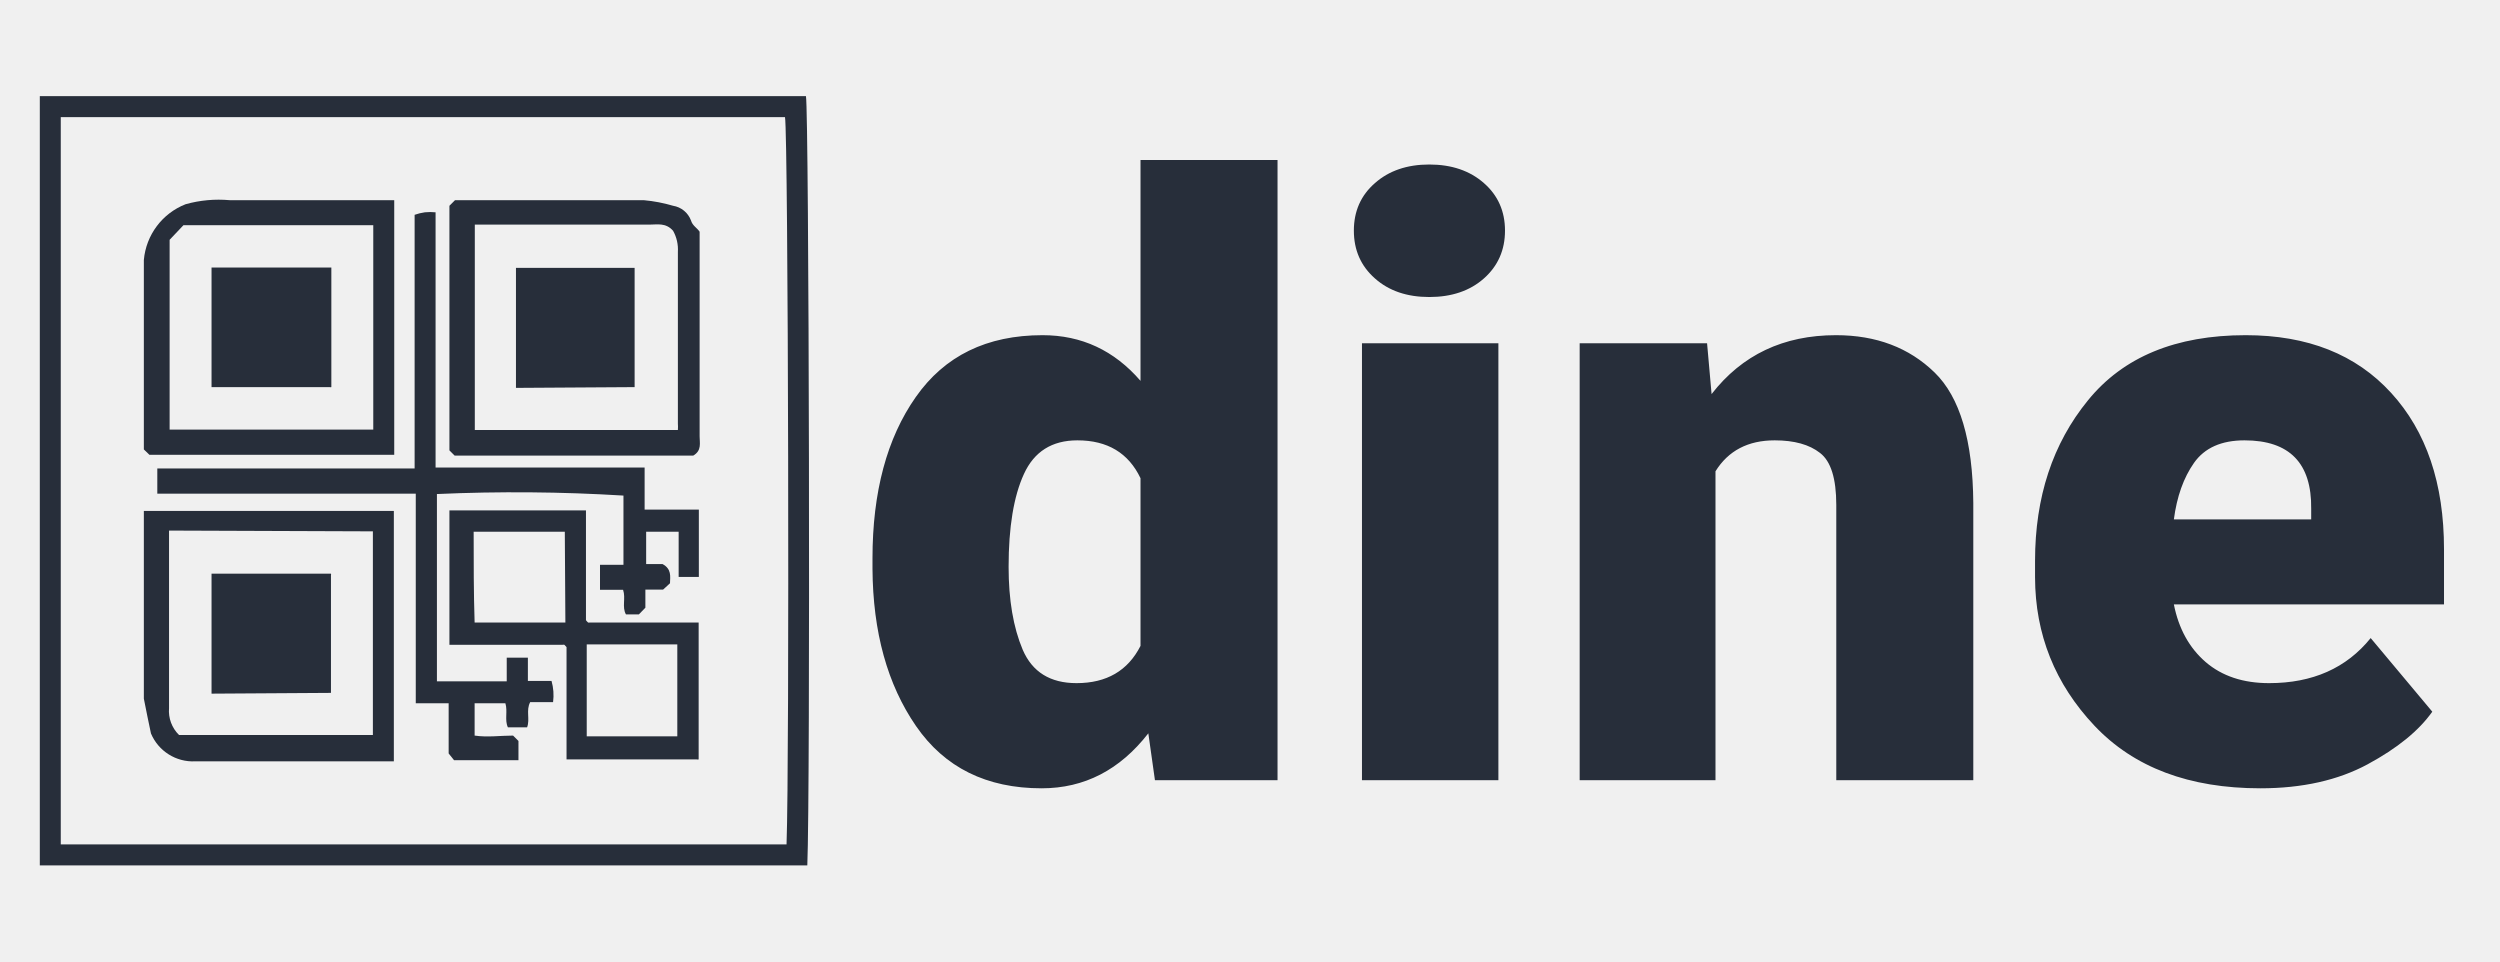
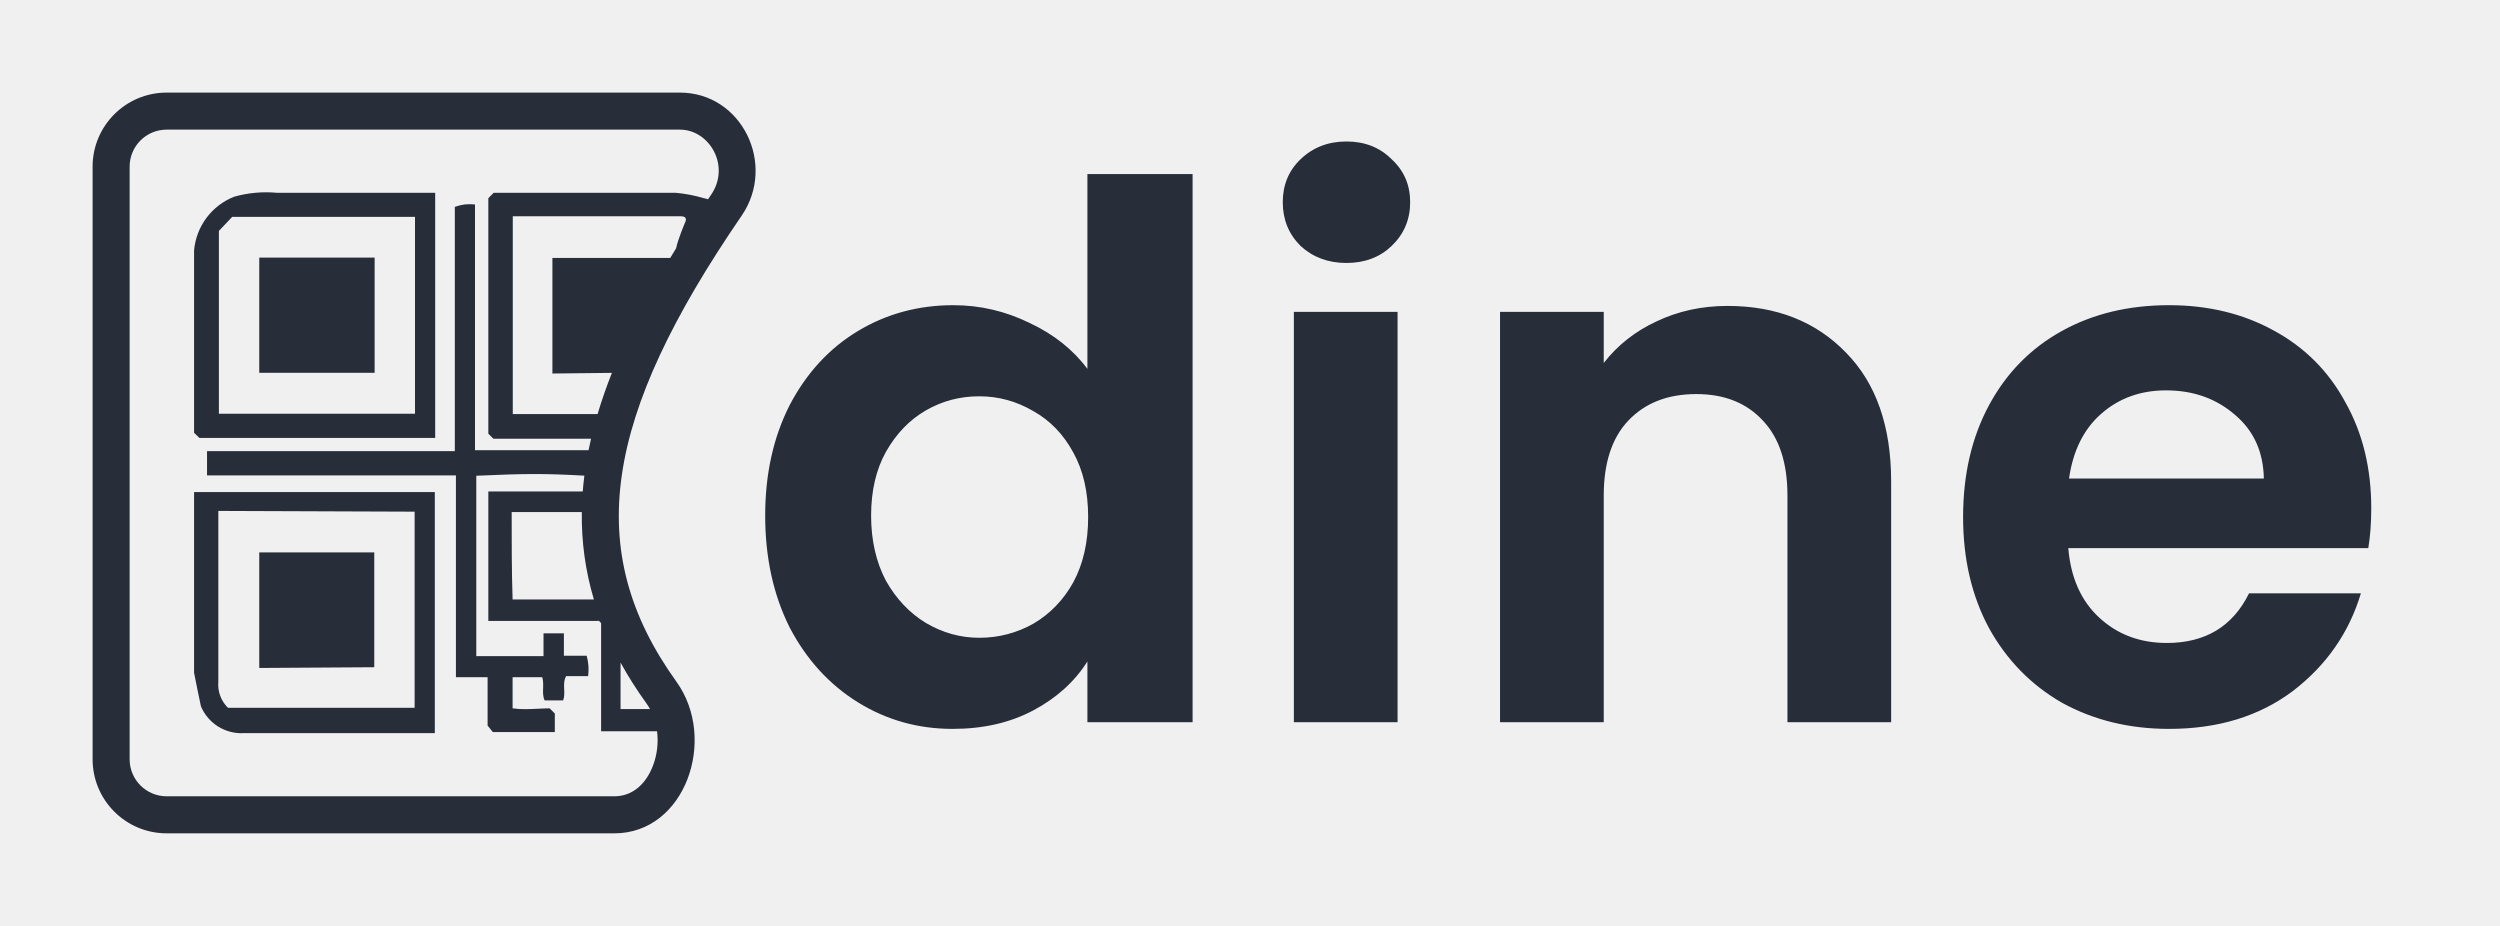
- <svg xmlns="http://www.w3.org/2000/svg" id="Layer_1" data-name="Layer 1" viewBox="0 0 130 50">
+ <svg xmlns="http://www.w3.org/2000/svg" width="135" height="50" viewBox="0 0 135 50" fill="none">
+   <g clip-path="url(#clip0_43_33)">
+     <path d="M41.32 27.84C41.32 25.6 41.76 23.613 42.64 21.88C43.547 20.147 44.773 18.813 46.32 17.88C47.867 16.947 49.587 16.48 51.48 16.48C52.92 16.48 54.293 16.8 55.6 17.44C56.907 18.053 57.947 18.88 58.72 19.92V9.4H64.4V39H58.72V35.72C58.027 36.813 57.053 37.693 55.8 38.36C54.547 39.027 53.093 39.36 51.44 39.36C49.573 39.36 47.867 38.88 46.32 37.92C44.773 36.96 43.547 35.613 42.64 33.88C41.76 32.12 41.32 30.107 41.32 27.84ZM58.76 27.92C58.76 26.56 58.493 25.4 57.96 24.44C57.427 23.453 56.707 22.707 55.8 22.2C54.893 21.667 53.92 21.4 52.88 21.4C51.84 21.4 50.88 21.653 50 22.16C49.12 22.667 48.4 23.413 47.84 24.4C47.307 25.36 47.04 26.507 47.04 27.84C47.04 29.173 47.307 30.347 47.84 31.36C48.4 32.347 49.12 33.107 50 33.64C50.907 34.173 51.867 34.44 52.88 34.44C53.92 34.44 54.893 34.187 55.8 33.68C56.707 33.147 57.427 32.4 57.96 31.44C58.493 30.453 58.76 29.28 58.76 27.92ZM72.709 14.2C71.723 14.2 70.896 13.893 70.229 13.28C69.589 12.64 69.269 11.853 69.269 10.92C69.269 9.987 69.589 9.213 70.229 8.6C70.896 7.96 71.723 7.64 72.709 7.64C73.696 7.64 74.509 7.96 75.149 8.6C75.816 9.213 76.149 9.987 76.149 10.92C76.149 11.853 75.816 12.64 75.149 13.28C74.509 13.893 73.696 14.2 72.709 14.2ZM75.469 16.84V39H69.869V16.84H75.469ZM93.282 16.52C95.922 16.52 98.055 17.36 99.682 19.04C101.309 20.693 102.122 23.013 102.122 26V39H96.522V26.76C96.522 25 96.082 23.653 95.202 22.72C94.322 21.76 93.122 21.28 91.602 21.28C90.055 21.28 88.829 21.76 87.922 22.72C87.042 23.653 86.602 25 86.602 26.76V39H81.002V16.84H86.602V19.6C87.349 18.64 88.296 17.893 89.442 17.36C90.615 16.8 91.895 16.52 93.282 16.52ZM128.048 27.44C128.048 28.24 127.994 28.96 127.888 29.6H111.688C111.821 31.2 112.381 32.453 113.368 33.36C114.354 34.267 115.568 34.72 117.008 34.72C119.088 34.72 120.568 33.827 121.448 32.04H127.488C126.848 34.173 125.621 35.933 123.808 37.32C121.994 38.68 119.768 39.36 117.128 39.36C114.994 39.36 113.074 38.893 111.368 37.96C109.688 37 108.368 35.653 107.408 33.92C106.474 32.187 106.007 30.187 106.007 27.92C106.007 25.627 106.474 23.613 107.408 21.88C108.341 20.147 109.648 18.813 111.328 17.88C113.008 16.947 114.941 16.48 117.128 16.48C119.234 16.48 121.114 16.933 122.768 17.84C124.448 18.747 125.741 20.04 126.648 21.72C127.581 23.373 128.048 25.28 128.048 27.44ZM122.248 25.84C122.221 24.4 121.701 23.253 120.688 22.4C119.674 21.52 118.434 21.08 116.968 21.08C115.581 21.08 114.408 21.507 113.448 22.36C112.514 23.187 111.941 24.347 111.728 25.84H122.248Z" fill="#272E3A" />
+     <path fill-rule="evenodd" clip-rule="evenodd" d="M36.715 7H9C7.895 7 7 7.895 7 9V41C7 42.105 7.895 43 9 43H33.179C34.065 43 34.839 42.443 35.258 41.352C35.486 40.759 35.561 40.109 35.481 39.49H32.46V33.65L32.35 33.53C32.317 33.521 32.283 33.521 32.25 33.53H26.37V26.54H31.468C31.491 26.257 31.52 25.972 31.556 25.685C29.428 25.568 28.411 25.569 25.72 25.69V35.43H29.35V34.2H30.45V35.41H31.68C31.781 35.767 31.808 36.142 31.76 36.51H30.57C30.445 36.743 30.456 36.981 30.466 37.219C30.475 37.421 30.483 37.623 30.41 37.82H29.41C29.313 37.616 29.32 37.392 29.328 37.163C29.334 36.966 29.34 36.765 29.28 36.57H27.68V38.25C28.117 38.317 28.586 38.294 29.038 38.272H29.038H29.039H29.039H29.039H29.039H29.039H29.039C29.259 38.261 29.474 38.25 29.68 38.25L29.96 38.53V39.53H26.61L26.33 39.18V36.57H24.62V25.67H11.18V24.36H24.56V11.17C24.732 11.109 24.909 11.066 25.09 11.04C25.276 11.021 25.464 11.021 25.65 11.04V24.31H31.782C31.824 24.104 31.869 23.897 31.917 23.69H26.64L26.37 23.42V10.7L26.66 10.41H36.48C36.995 10.456 37.504 10.553 38 10.7C38.079 10.713 38.157 10.734 38.232 10.762C38.287 10.68 38.343 10.598 38.4 10.516C39.465 8.962 38.31 7 36.715 7ZM34.903 37.976C34.381 37.251 33.916 36.52 33.51 35.78V38.29H35.1C35.041 38.181 34.975 38.077 34.903 37.976ZM32.069 32.37C31.616 30.848 31.396 29.28 31.417 27.65H27.63C27.63 29.26 27.63 30.83 27.68 32.37H32.069ZM36.512 13.405C36.591 12.96 37 12 37 12C37 12 37.18 11.68 36.77 11.68H27.69V22.36H32.27C32.487 21.629 32.745 20.888 33.043 20.135L29.83 20.17V13.93H36.191C36.297 13.756 36.404 13.581 36.512 13.405ZM9 5C6.791 5 5 6.791 5 9V41C5 43.209 6.791 45 9 45H33.179C37.005 45 38.76 39.914 36.526 36.809C31.424 29.713 32.599 22.514 40.049 11.647C41.942 8.886 40.063 5 36.715 5H9ZM23.5 10.41V23.65H10.77L10.48 23.37V13.52C10.536 12.883 10.769 12.274 11.152 11.761C11.536 11.249 12.054 10.854 12.65 10.62C13.397 10.411 14.177 10.339 14.95 10.41H23.5ZM22.41 11.71H12.54L11.82 12.47V22.34H22.41V11.71ZM13.15 39.59H23.48V26.57H10.48V36.33C10.48 36.38 10.85 38.14 10.85 38.14C11.038 38.589 11.36 38.968 11.771 39.228C12.183 39.487 12.664 39.614 13.15 39.59ZM11.79 36.82V27.59L22.39 27.63V38.22H12.31C12.125 38.039 11.983 37.82 11.893 37.578C11.803 37.336 11.768 37.077 11.79 36.82ZM14 13.91H20.23V20.13C20.201 20.139 20.169 20.139 20.14 20.13H14V13.91ZM14 29.83V36.07L20.21 36.03V29.92C20.218 29.891 20.218 29.86 20.21 29.83H14Z" fill="#272E3A" />
+   </g>
  <defs>
-     <style>.cls-1{font-size:43px;font-family:Roboto-Black, Roboto Black;font-weight:800;} *{color:#272e3a;fill:#272e3a;}</style>
+     <clipPath id="clip0_43_33">
+       <rect width="135" height="50" fill="white" />
+     </clipPath>
  </defs>
-   <g id="qr">
-     <path d="M2.07,45V5H41.91c.16.92.23,36.23.07,40Zm1.09-1.09H40.9c.16-4.25.09-36.9-.08-37.82H3.16Z" />
-     <path d="M22.72,35.43h3.63V34.2h1.1v1.21h1.23a2.73,2.73,0,0,1,.08,1.1H27.57c-.23.43,0,.88-.16,1.31h-1c-.18-.38,0-.83-.13-1.25H24.68v1.68c.65.1,1.37,0,2,0l.28.28v1H23.61l-.28-.35V36.57H21.62V25.67H8.18V24.36H21.56V11.17a2.74,2.74,0,0,1,.53-.13,2.68,2.68,0,0,1,.56,0V24.31H33.52V26.5h2.82V30H35.29V27.65H33.6v1.68h.85c.48.26.4.64.39,1l-.36.33h-.92v.94l-.34.35h-.67c-.22-.39,0-.84-.15-1.28H31.2V29.37h1.22v-3.6a91.45,91.45,0,0,0-9.7-.08Z" />
-     <path d="M23.37,10.7l.29-.29c3.25,0,6.54,0,9.82,0A7.87,7.87,0,0,1,35,10.7a1.2,1.2,0,0,1,.93.76c.08.28.31.38.45.59V22.69c0,.34.12.74-.33,1H23.64l-.27-.27ZM35,12c-.38-.43-.82-.32-1.23-.32H24.69V22.36H35.25a2.35,2.35,0,0,0,0-.34c0-3,0-5.94,0-8.92A2,2,0,0,0,35,12Z" />
-     <path d="M20.5,10.41V23.65H7.77l-.29-.28V13.52a3.44,3.44,0,0,1,2.17-2.9,6.37,6.37,0,0,1,2.3-.21Zm-1.09,1.3H9.54l-.72.76v9.87H19.41Z" />
-     <path d="M20.48,39.59c-3.47,0-6.9,0-10.33,0a2.37,2.37,0,0,1-2.3-1.45s-.37-1.76-.37-1.81V26.57h13Zm-11.69-12c0,3.15,0,6.19,0,9.23a1.75,1.75,0,0,0,.52,1.4H19.39V27.63Z" />
-     <path d="M23.37,26.54h7.1v5.71a.71.71,0,0,0,.11.12.14.14,0,0,0,.09,0h5.66v7.12l0,0a.21.21,0,0,1-.1,0H29.46V33.65l-.11-.12a.19.19,0,0,0-.1,0H23.37Zm6,1.11H24.63c0,1.61,0,3.18.05,4.72H29.4Zm1.14,5.86v4.78c1.61,0,3.18,0,4.71,0V33.51Z" />
-     <path d="M26.83,20.17V13.93H33s0,0,0,0a.32.32,0,0,1,0,.09v6.11Z" />
-     <path d="M11,13.91h6.23v6.22s0,0,0,0a.15.15,0,0,1-.09,0H11Z" />
-     <path d="M11,36.07V29.83h6.21l0,0a.16.16,0,0,1,0,.09c0,2,0,4,0,6.11Z" />
-   </g>
-   <text class="cls-1" transform="translate(44.26 40.57)">dine</text>
</svg>
